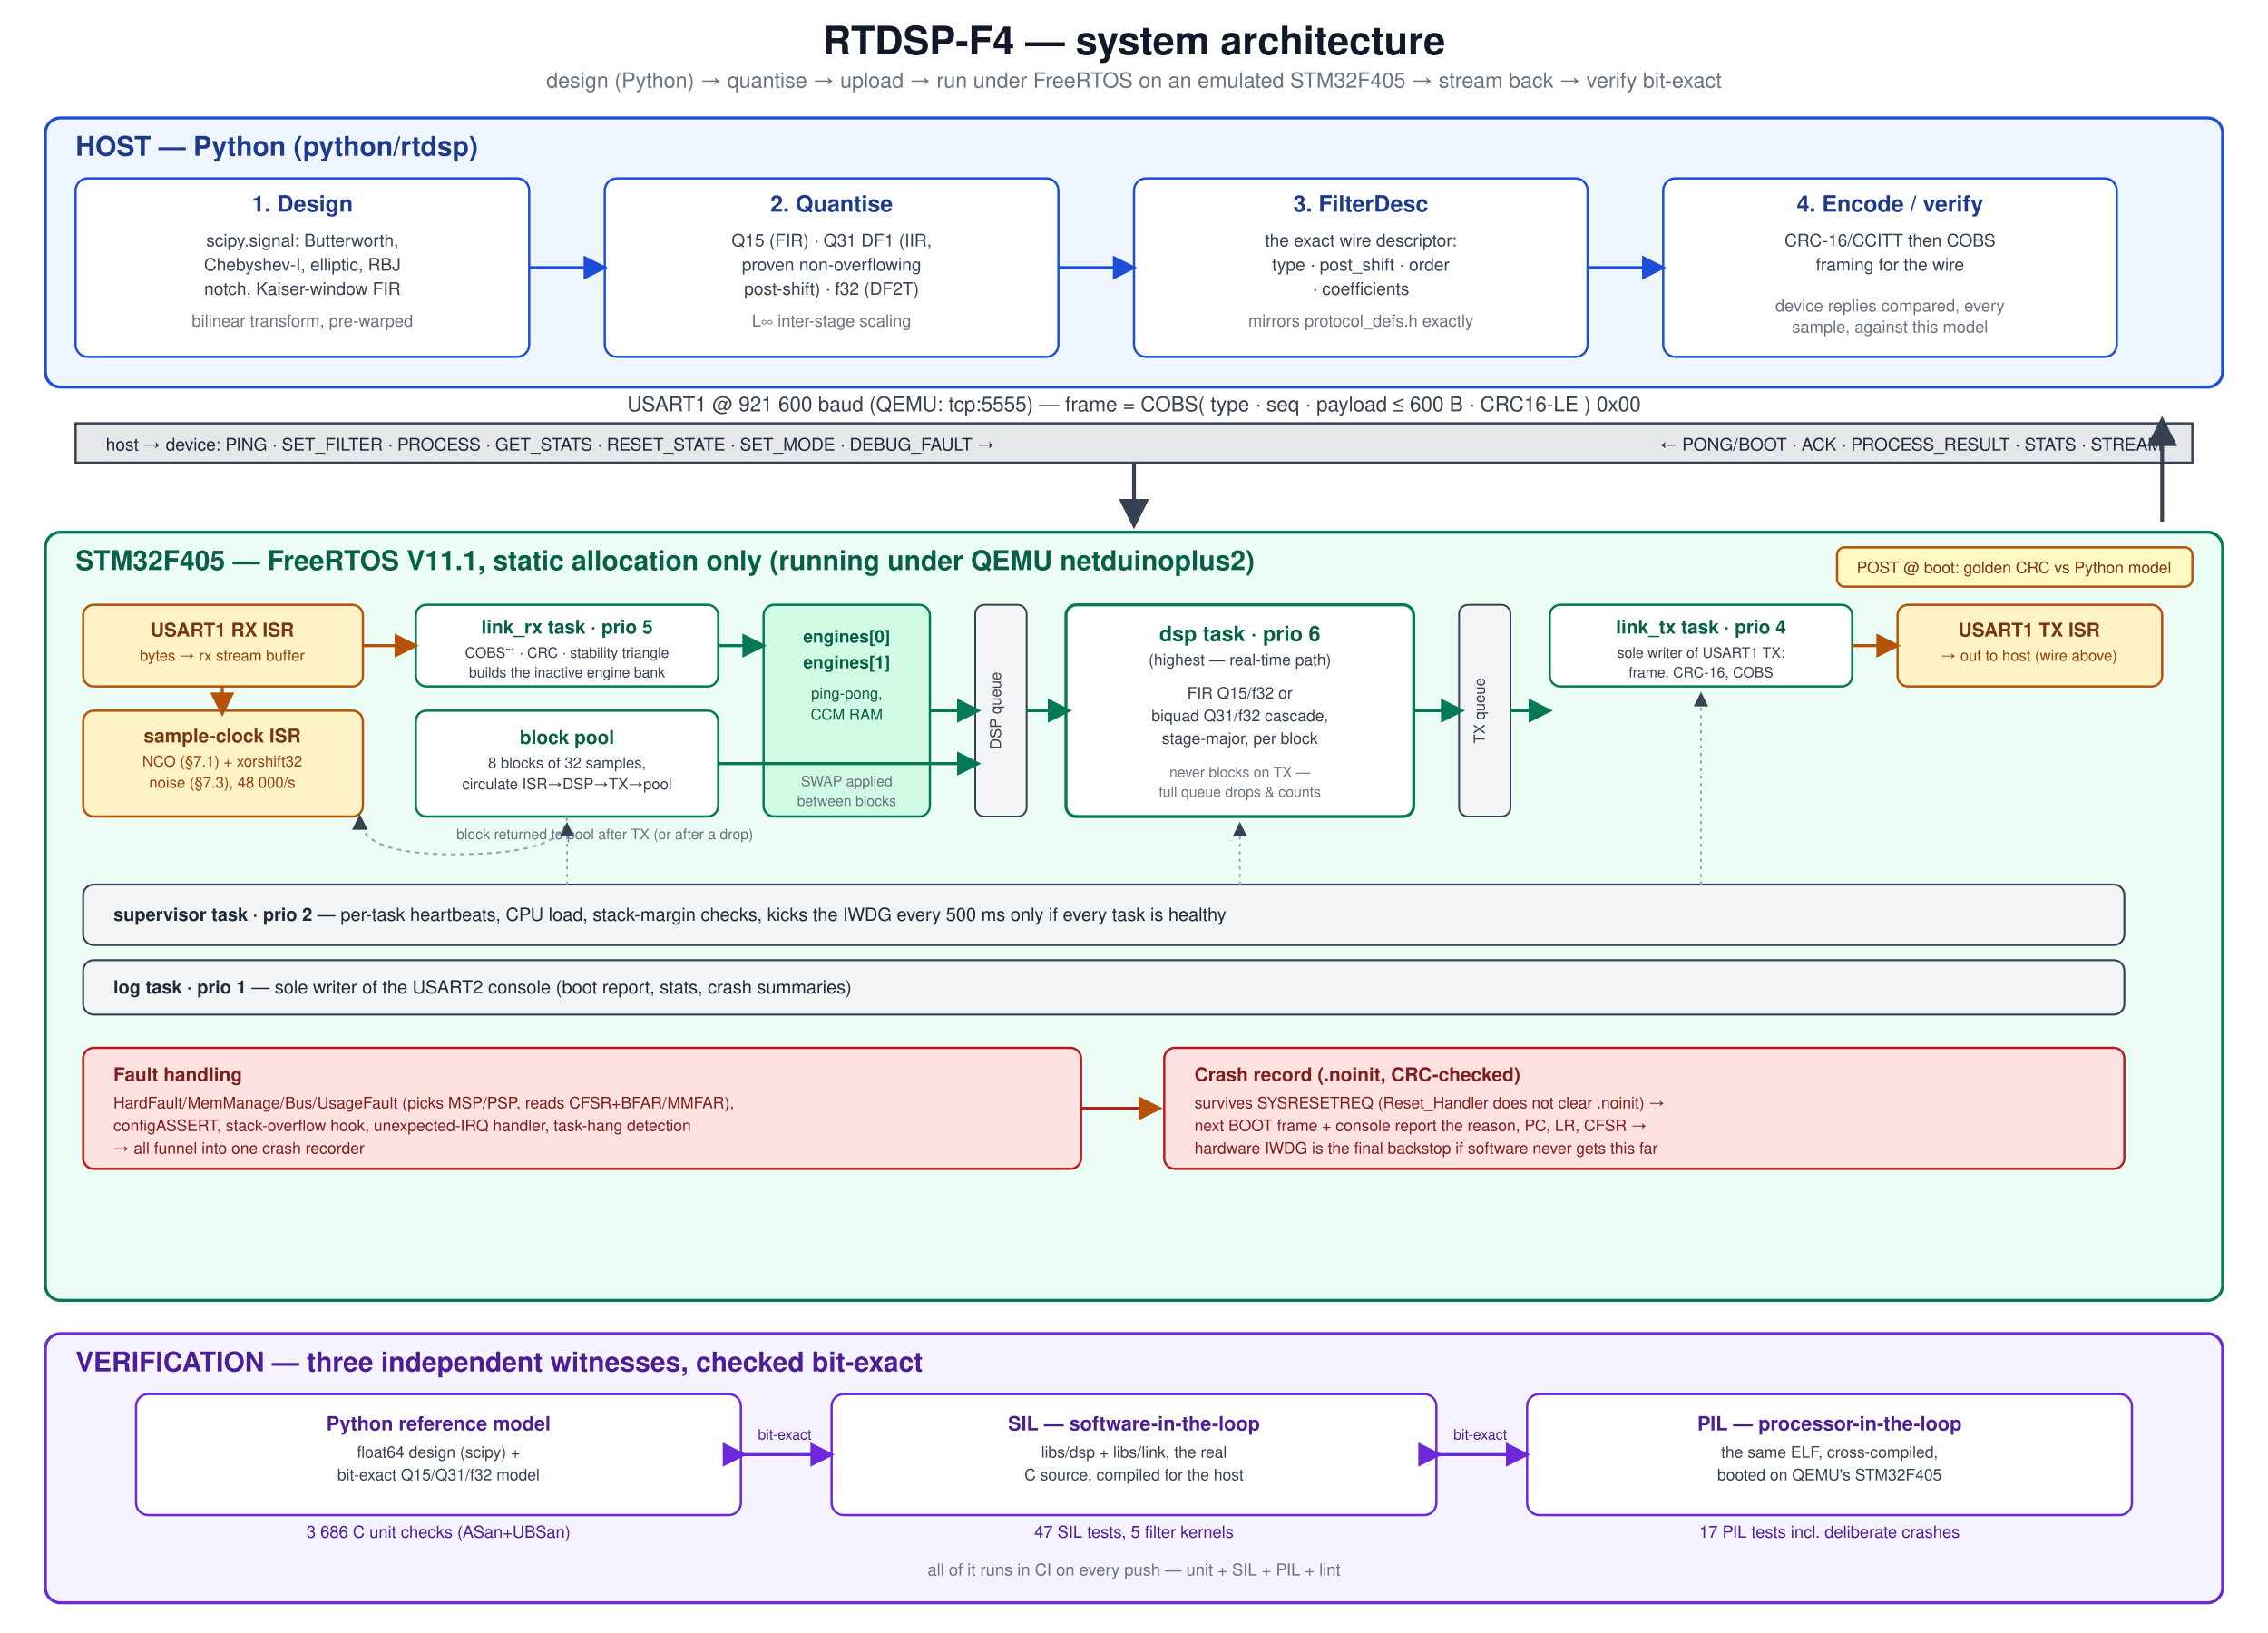
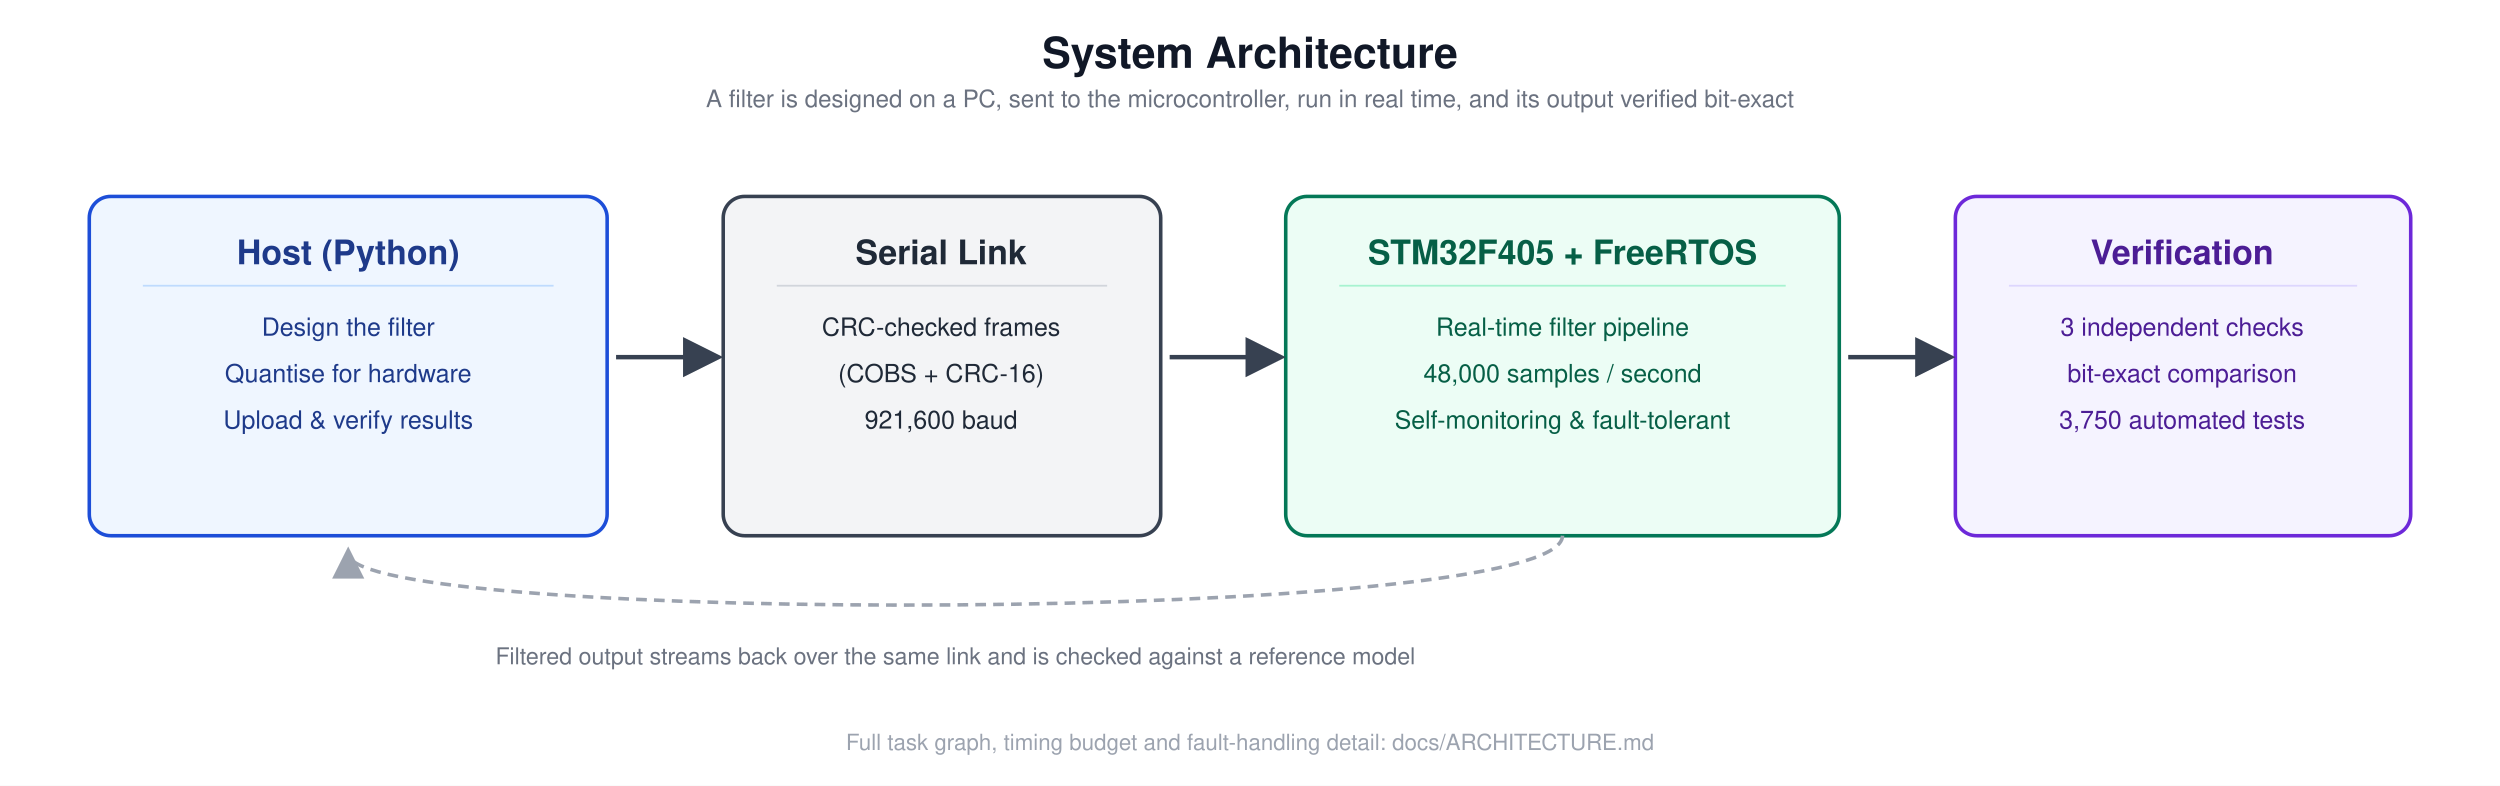
- <svg xmlns="http://www.w3.org/2000/svg" width="1500" height="1080" viewBox="0 0 1500 1080" font-family="Helvetica, Arial, sans-serif">
-   <rect x="0" y="0" width="1500" height="1080" fill="#ffffff" />
-   <text x="750" y="36" text-anchor="middle" font-size="26" font-weight="bold" fill="#111827">RTDSP-F4 — system architecture</text>
-   <text x="750" y="58" text-anchor="middle" font-size="14" fill="#6b7280">design (Python) → quantise → upload → run under FreeRTOS on an emulated STM32F405 → stream back → verify bit-exact</text>
-   <rect x="30" y="78" width="1440" height="178" rx="10" fill="#eff6ff" stroke="#1d4ed8" stroke-width="2" />
-   <text x="50" y="103" font-size="18" font-weight="bold" fill="#1e3a8a">HOST — Python (python/rtdsp)</text>
-   <g>
-     <rect x="50" y="118" width="300" height="118" rx="8" fill="#ffffff" stroke="#1d4ed8" stroke-width="1.5" />
-     <text x="200" y="140" text-anchor="middle" font-size="15" font-weight="bold" fill="#1e3a8a">1. Design</text>
-     <text x="200" y="163" text-anchor="middle" font-size="11.5" fill="#374151">scipy.signal: Butterworth,</text>
-     <text x="200" y="179" text-anchor="middle" font-size="11.5" fill="#374151">Chebyshev-I, elliptic, RBJ</text>
-     <text x="200" y="195" text-anchor="middle" font-size="11.5" fill="#374151">notch, Kaiser-window FIR</text>
-     <text x="200" y="216" text-anchor="middle" font-size="11" fill="#6b7280">bilinear transform, pre-warped</text>
-   </g>
-   <g>
-     <rect x="400" y="118" width="300" height="118" rx="8" fill="#ffffff" stroke="#1d4ed8" stroke-width="1.5" />
-     <text x="550" y="140" text-anchor="middle" font-size="15" font-weight="bold" fill="#1e3a8a">2. Quantise</text>
-     <text x="550" y="163" text-anchor="middle" font-size="11.5" fill="#374151">Q15 (FIR) · Q31 DF1 (IIR,</text>
-     <text x="550" y="179" text-anchor="middle" font-size="11.5" fill="#374151">proven non-overflowing</text>
-     <text x="550" y="195" text-anchor="middle" font-size="11.5" fill="#374151">post-shift) · f32 (DF2T)</text>
-     <text x="550" y="216" text-anchor="middle" font-size="11" fill="#6b7280">L∞ inter-stage scaling</text>
-   </g>
-   <g>
-     <rect x="750" y="118" width="300" height="118" rx="8" fill="#ffffff" stroke="#1d4ed8" stroke-width="1.5" />
-     <text x="900" y="140" text-anchor="middle" font-size="15" font-weight="bold" fill="#1e3a8a">3. FilterDesc</text>
-     <text x="900" y="163" text-anchor="middle" font-size="11.5" fill="#374151">the exact wire descriptor:</text>
-     <text x="900" y="179" text-anchor="middle" font-size="11.5" fill="#374151">type · post_shift · order</text>
-     <text x="900" y="195" text-anchor="middle" font-size="11.5" fill="#374151">· coefficients</text>
-     <text x="900" y="216" text-anchor="middle" font-size="11" fill="#6b7280">mirrors protocol_defs.h exactly</text>
-   </g>
-   <g>
-     <rect x="1100" y="118" width="300" height="118" rx="8" fill="#ffffff" stroke="#1d4ed8" stroke-width="1.5" />
-     <text x="1250" y="140" text-anchor="middle" font-size="15" font-weight="bold" fill="#1e3a8a">4. Encode / verify</text>
-     <text x="1250" y="163" text-anchor="middle" font-size="11.5" fill="#374151">CRC-16/CCITT then COBS</text>
-     <text x="1250" y="179" text-anchor="middle" font-size="11.5" fill="#374151">framing for the wire</text>
-     <text x="1250" y="206" text-anchor="middle" font-size="11" fill="#6b7280">device replies compared, every</text>
-     <text x="1250" y="220" text-anchor="middle" font-size="11" fill="#6b7280">sample, against this model</text>
-   </g>
-   <g stroke="#1d4ed8" stroke-width="2" fill="none" marker-end="url(#arrowBlue)">
-     <path d="M350,177 H398" />
-     <path d="M700,177 H748" />
-     <path d="M1050,177 H1098" />
-   </g>
-   <text x="750" y="272" text-anchor="middle" font-size="13.5" fill="#374151">USART1 @ 921 600 baud (QEMU: tcp:5555) — frame = COBS( type · seq · payload ≤ 600 B · CRC16-LE ) 0x00</text>
-   <rect x="50" y="280" width="1400" height="26" fill="#e5e7eb" stroke="#374151" stroke-width="1.5" />
-   <text x="70" y="298" font-size="11.5" fill="#1f2937">host → device:  PING · SET_FILTER · PROCESS · GET_STATS · RESET_STATE · SET_MODE · DEBUG_FAULT →</text>
-   <text x="1430" y="298" text-anchor="end" font-size="11.5" fill="#1f2937">← PONG/BOOT · ACK · PROCESS_RESULT · STATS · STREAM</text>
-   <g stroke="#374151" stroke-width="2.5" fill="none" marker-end="url(#arrowGray)">
-     <path d="M750,306 V345" />
-   </g>
-   <g stroke="#374151" stroke-width="2.5" fill="none" marker-end="url(#arrowGrayUp)">
-     <path d="M1430,345 V280" />
-   </g>
-   <rect x="30" y="352" width="1440" height="508" rx="10" fill="#ecfdf5" stroke="#047857" stroke-width="2" />
-   <text x="50" y="377" font-size="18" font-weight="bold" fill="#065f46">STM32F405 — FreeRTOS V11.1, static allocation only (running under QEMU netduinoplus2)</text>
-   <rect x="1215" y="362" width="235" height="26" rx="5" fill="#fef9c3" stroke="#b45309" stroke-width="1.5" />
-   <text x="1332" y="379" text-anchor="middle" font-size="10.5" fill="#78350f">POST @ boot: golden CRC vs Python model</text>
-   <rect x="55" y="400" width="185" height="54" rx="7" fill="#fef3c7" stroke="#b45309" stroke-width="1.5" />
-   <text x="147" y="421" text-anchor="middle" font-size="12.5" font-weight="bold" fill="#78350f">USART1 RX ISR</text>
-   <text x="147" y="437" text-anchor="middle" font-size="10" fill="#92400e">bytes → rx stream buffer</text>
-   <rect x="55" y="470" width="185" height="70" rx="7" fill="#fef3c7" stroke="#b45309" stroke-width="1.5" />
-   <text x="147" y="491" text-anchor="middle" font-size="12.5" font-weight="bold" fill="#78350f">sample-clock ISR</text>
-   <text x="147" y="507" text-anchor="middle" font-size="10" fill="#92400e">NCO (§7.1) + xorshift32</text>
-   <text x="147" y="521" text-anchor="middle" font-size="10" fill="#92400e">noise (§7.3), 48 000/s</text>
-   <rect x="275" y="400" width="200" height="54" rx="7" fill="#ffffff" stroke="#047857" stroke-width="1.5" />
-   <text x="375" y="419" text-anchor="middle" font-size="12.5" font-weight="bold" fill="#065f46">link_rx task · prio 5</text>
-   <text x="375" y="435" text-anchor="middle" font-size="9.5" fill="#374151">COBS⁻¹ · CRC · stability triangle</text>
-   <text x="375" y="448" text-anchor="middle" font-size="9.5" fill="#374151">builds the inactive engine bank</text>
-   <rect x="275" y="470" width="200" height="70" rx="7" fill="#ffffff" stroke="#047857" stroke-width="1.5" />
-   <text x="375" y="492" text-anchor="middle" font-size="12.5" font-weight="bold" fill="#065f46">block pool</text>
-   <text x="375" y="508" text-anchor="middle" font-size="10" fill="#374151">8 blocks of 32 samples,</text>
-   <text x="375" y="522" text-anchor="middle" font-size="10" fill="#374151">circulate ISR→DSP→TX→pool</text>
-   <rect x="505" y="400" width="110" height="140" rx="7" fill="#d1fae5" stroke="#047857" stroke-width="1.5" />
-   <text x="560" y="425" text-anchor="middle" font-size="11.5" font-weight="bold" fill="#065f46">engines[0]</text>
-   <text x="560" y="442" text-anchor="middle" font-size="11.5" font-weight="bold" fill="#065f46">engines[1]</text>
-   <text x="560" y="462" text-anchor="middle" font-size="10" fill="#065f46">ping-pong,</text>
-   <text x="560" y="476" text-anchor="middle" font-size="10" fill="#065f46">CCM RAM</text>
-   <text x="560" y="520" text-anchor="middle" font-size="9.5" fill="#6b7280">SWAP applied</text>
-   <text x="560" y="533" text-anchor="middle" font-size="9.5" fill="#6b7280">between blocks</text>
-   <rect x="645" y="400" width="34" height="140" rx="6" fill="#f3f4f6" stroke="#374151" stroke-width="1.2" />
-   <text x="662" y="470" text-anchor="middle" font-size="10" fill="#374151" transform="rotate(-90 662 470)">DSP queue</text>
-   <rect x="705" y="400" width="230" height="140" rx="7" fill="#ffffff" stroke="#047857" stroke-width="2" />
-   <text x="820" y="424" text-anchor="middle" font-size="14" font-weight="bold" fill="#065f46">dsp task · prio 6</text>
-   <text x="820" y="440" text-anchor="middle" font-size="10.5" fill="#374151">(highest — real-time path)</text>
-   <text x="820" y="462" text-anchor="middle" font-size="10.5" fill="#374151">FIR Q15/f32 or</text>
-   <text x="820" y="477" text-anchor="middle" font-size="10.5" fill="#374151">biquad Q31/f32 cascade,</text>
-   <text x="820" y="492" text-anchor="middle" font-size="10.5" fill="#374151">stage-major, per block</text>
-   <text x="820" y="514" text-anchor="middle" font-size="9.5" fill="#6b7280">never blocks on TX —</text>
-   <text x="820" y="527" text-anchor="middle" font-size="9.5" fill="#6b7280">full queue drops &amp; counts</text>
-   <rect x="965" y="400" width="34" height="140" rx="6" fill="#f3f4f6" stroke="#374151" stroke-width="1.2" />
-   <text x="982" y="470" text-anchor="middle" font-size="10" fill="#374151" transform="rotate(-90 982 470)">TX queue</text>
-   <rect x="1025" y="400" width="200" height="54" rx="7" fill="#ffffff" stroke="#047857" stroke-width="1.5" />
-   <text x="1125" y="419" text-anchor="middle" font-size="12.5" font-weight="bold" fill="#065f46">link_tx task · prio 4</text>
-   <text x="1125" y="435" text-anchor="middle" font-size="9.5" fill="#374151">sole writer of USART1 TX:</text>
-   <text x="1125" y="448" text-anchor="middle" font-size="9.5" fill="#374151">frame, CRC-16, COBS</text>
-   <rect x="1255" y="400" width="175" height="54" rx="7" fill="#fef3c7" stroke="#b45309" stroke-width="1.5" />
-   <text x="1342" y="421" text-anchor="middle" font-size="12.5" font-weight="bold" fill="#78350f">USART1 TX ISR</text>
-   <text x="1342" y="437" text-anchor="middle" font-size="10" fill="#92400e">→ out to host (wire above)</text>
+ <svg xmlns="http://www.w3.org/2000/svg" width="1400" height="440" viewBox="0 0 1400 440" font-family="Helvetica, Arial, sans-serif">
+   <rect x="0" y="0" width="1400" height="440" fill="#ffffff" />
+   <text x="700" y="38" text-anchor="middle" font-size="24" font-weight="bold" fill="#111827">System Architecture</text>
+   <text x="700" y="60" text-anchor="middle" font-size="13.5" fill="#6b7280">A filter is designed on a PC, sent to the microcontroller, run in real time, and its output verified bit-exact</text>
  <defs>
-     <marker id="arrowBlue" markerWidth="8" markerHeight="8" refX="6" refY="4" orient="auto">
-       <path d="M0,0 L8,4 L0,8 Z" fill="#1d4ed8" />
+     <marker id="arrow" markerWidth="9" markerHeight="9" refX="7" refY="4.5" orient="auto">
+       <path d="M0,0 L9,4.5 L0,9 Z" fill="#374151" />
    </marker>
-     <marker id="arrowGray" markerWidth="8" markerHeight="8" refX="6" refY="4" orient="auto">
-       <path d="M0,0 L8,4 L0,8 Z" fill="#374151" />
-     </marker>
-     <marker id="arrowGrayUp" markerWidth="8" markerHeight="8" refX="6" refY="4" orient="auto">
-       <path d="M0,0 L8,4 L0,8 Z" fill="#374151" />
-     </marker>
-     <marker id="arrowGreen" markerWidth="8" markerHeight="8" refX="6" refY="4" orient="auto">
-       <path d="M0,0 L8,4 L0,8 Z" fill="#047857" />
-     </marker>
-     <marker id="arrowAmber" markerWidth="8" markerHeight="8" refX="6" refY="4" orient="auto">
-       <path d="M0,0 L8,4 L0,8 Z" fill="#b45309" />
-     </marker>
-     <marker id="arrowPurple" markerWidth="8" markerHeight="8" refX="6" refY="4" orient="auto">
-       <path d="M0,0 L8,4 L0,8 Z" fill="#6d28d9" />
+     <marker id="arrowReturn" markerWidth="9" markerHeight="9" refX="7" refY="4.5" orient="auto">
+       <path d="M0,0 L9,4.5 L0,9 Z" fill="#9ca3af" />
    </marker>
  </defs>
-   <g stroke="#b45309" stroke-width="2" fill="none" marker-end="url(#arrowAmber)">
-     <path d="M147,454 V470" />
-     <path d="M240,427 H273" />
+   <rect x="50" y="110" width="290" height="190" rx="12" fill="#eff6ff" stroke="#1d4ed8" stroke-width="2" />
+   <text x="195" y="148" text-anchor="middle" font-size="19" font-weight="bold" fill="#1e3a8a">Host (Python)</text>
+   <line x1="80" y1="160" x2="310" y2="160" stroke="#bfdbfe" stroke-width="1" />
+   <text x="195" y="188" text-anchor="middle" font-size="14" fill="#1e3a8a">Design the filter</text>
+   <text x="195" y="214" text-anchor="middle" font-size="14" fill="#1e3a8a">Quantise for hardware</text>
+   <text x="195" y="240" text-anchor="middle" font-size="14" fill="#1e3a8a">Upload &amp; verify results</text>
+   <rect x="405" y="110" width="245" height="190" rx="12" fill="#f3f4f6" stroke="#374151" stroke-width="2" />
+   <text x="527" y="148" text-anchor="middle" font-size="19" font-weight="bold" fill="#1f2937">Serial Link</text>
+   <line x1="435" y1="160" x2="620" y2="160" stroke="#d1d5db" stroke-width="1" />
+   <text x="527" y="188" text-anchor="middle" font-size="14" fill="#1f2937">CRC-checked frames</text>
+   <text x="527" y="214" text-anchor="middle" font-size="14" fill="#1f2937">(COBS + CRC-16)</text>
+   <text x="527" y="240" text-anchor="middle" font-size="14" fill="#1f2937">921,600 baud</text>
+   <rect x="720" y="110" width="310" height="190" rx="12" fill="#ecfdf5" stroke="#047857" stroke-width="2" />
+   <text x="875" y="148" text-anchor="middle" font-size="19" font-weight="bold" fill="#065f46">STM32F405 + FreeRTOS</text>
+   <line x1="750" y1="160" x2="1000" y2="160" stroke="#a7f3d0" stroke-width="1" />
+   <text x="875" y="188" text-anchor="middle" font-size="14" fill="#065f46">Real-time filter pipeline</text>
+   <text x="875" y="214" text-anchor="middle" font-size="14" fill="#065f46">48,000 samples / second</text>
+   <text x="875" y="240" text-anchor="middle" font-size="14" fill="#065f46">Self-monitoring &amp; fault-tolerant</text>
+   <rect x="1095" y="110" width="255" height="190" rx="12" fill="#f5f3ff" stroke="#6d28d9" stroke-width="2" />
+   <text x="1222" y="148" text-anchor="middle" font-size="19" font-weight="bold" fill="#4c1d95">Verification</text>
+   <line x1="1125" y1="160" x2="1320" y2="160" stroke="#ddd6fe" stroke-width="1" />
+   <text x="1222" y="188" text-anchor="middle" font-size="14" fill="#4c1d95">3 independent checks</text>
+   <text x="1222" y="214" text-anchor="middle" font-size="14" fill="#4c1d95">bit-exact comparison</text>
+   <text x="1222" y="240" text-anchor="middle" font-size="14" fill="#4c1d95">3,750 automated tests</text>
+   <g stroke="#374151" stroke-width="2.5" fill="none" marker-end="url(#arrow)">
+     <path d="M345,200 H400" />
+     <path d="M655,200 H715" />
+     <path d="M1035,200 H1090" />
  </g>
-   <g stroke="#047857" stroke-width="2" fill="none" marker-end="url(#arrowGreen)">
-     <path d="M475,427 H503" />
-     <path d="M475,505 H645" />
-     <path d="M615,470 H645" />
-     <path d="M679,470 H705" />
-     <path d="M935,470 H965" />
-     <path d="M999,470 H1023" />
-   </g>
-   <g stroke="#b45309" stroke-width="2" fill="none" marker-end="url(#arrowAmber)">
-     <path d="M1225,427 H1253" />
-   </g>
-   <text x="400" y="555" text-anchor="middle" font-size="9.5" fill="#6b7280">block returned to pool after TX (or after a drop)</text>
-   <path d="M375,540 Q375,565 300,565 Q238,565 238,541" stroke="#9ca3af" stroke-width="1.3" fill="none" stroke-dasharray="3,3" marker-end="url(#arrowGray)" />
-   <rect x="55" y="585" width="1350" height="40" rx="7" fill="#f3f4f6" stroke="#374151" stroke-width="1.3" />
-   <text x="75" y="609" font-size="12" fill="#1f2937">
-     <tspan font-weight="bold">supervisor task · prio 2</tspan> — per-task heartbeats, CPU load, stack-margin checks, kicks the IWDG every 500 ms only if every task is healthy</text>
-   <g stroke="#9ca3af" stroke-width="1.2" fill="none" stroke-dasharray="2,3" marker-end="url(#arrowGray)">
-     <path d="M375,585 V546" />
-     <path d="M820,585 V546" />
-     <path d="M1125,585 V460" />
-   </g>
-   <rect x="55" y="635" width="1350" height="36" rx="7" fill="#f3f4f6" stroke="#374151" stroke-width="1.3" />
-   <text x="75" y="657" font-size="12" fill="#1f2937">
-     <tspan font-weight="bold">log task · prio 1</tspan> — sole writer of the USART2 console (boot report, stats, crash summaries)</text>
-   <rect x="55" y="693" width="660" height="80" rx="7" fill="#fee2e2" stroke="#b91c1c" stroke-width="1.5" />
-   <text x="75" y="715" font-size="12.5" font-weight="bold" fill="#7f1d1d">Fault handling</text>
-   <text x="75" y="733" font-size="10.5" fill="#7f1d1d">HardFault/MemManage/Bus/UsageFault (picks MSP/PSP, reads CFSR+BFAR/MMFAR),</text>
-   <text x="75" y="748" font-size="10.5" fill="#7f1d1d">configASSERT, stack-overflow hook, unexpected-IRQ handler, task-hang detection</text>
-   <text x="75" y="763" font-size="10.5" fill="#7f1d1d">→ all funnel into one crash recorder</text>
-   <g stroke="#b91c1c" stroke-width="2" fill="none" marker-end="url(#arrowAmber)">
-     <path d="M715,733 H765" />
-   </g>
-   <rect x="770" y="693" width="635" height="80" rx="7" fill="#fee2e2" stroke="#b91c1c" stroke-width="1.5" />
-   <text x="790" y="715" font-size="12.5" font-weight="bold" fill="#7f1d1d">Crash record (.noinit, CRC-checked)</text>
-   <text x="790" y="733" font-size="10.5" fill="#7f1d1d">survives SYSRESETREQ (Reset_Handler does not clear .noinit) →</text>
-   <text x="790" y="748" font-size="10.5" fill="#7f1d1d">next BOOT frame + console report the reason, PC, LR, CFSR →</text>
-   <text x="790" y="763" font-size="10.5" fill="#7f1d1d">hardware IWDG is the final backstop if software never gets this far</text>
-   <rect x="30" y="882" width="1440" height="178" rx="10" fill="#f5f3ff" stroke="#6d28d9" stroke-width="2" />
-   <text x="50" y="907" font-size="18" font-weight="bold" fill="#4c1d95">VERIFICATION — three independent witnesses, checked bit-exact</text>
-   <rect x="90" y="922" width="400" height="80" rx="8" fill="#ffffff" stroke="#6d28d9" stroke-width="1.5" />
-   <text x="290" y="946" text-anchor="middle" font-size="13" font-weight="bold" fill="#4c1d95">Python reference model</text>
-   <text x="290" y="964" text-anchor="middle" font-size="10.5" fill="#374151">float64 design (scipy) +</text>
-   <text x="290" y="979" text-anchor="middle" font-size="10.5" fill="#374151">bit-exact Q15/Q31/f32 model</text>
-   <rect x="550" y="922" width="400" height="80" rx="8" fill="#ffffff" stroke="#6d28d9" stroke-width="1.5" />
-   <text x="750" y="946" text-anchor="middle" font-size="13" font-weight="bold" fill="#4c1d95">SIL — software-in-the-loop</text>
-   <text x="750" y="964" text-anchor="middle" font-size="10.5" fill="#374151">libs/dsp + libs/link, the real</text>
-   <text x="750" y="979" text-anchor="middle" font-size="10.5" fill="#374151">C source, compiled for the host</text>
-   <rect x="1010" y="922" width="400" height="80" rx="8" fill="#ffffff" stroke="#6d28d9" stroke-width="1.5" />
-   <text x="1210" y="946" text-anchor="middle" font-size="13" font-weight="bold" fill="#4c1d95">PIL — processor-in-the-loop</text>
-   <text x="1210" y="964" text-anchor="middle" font-size="10.5" fill="#374151">the same ELF, cross-compiled,</text>
-   <text x="1210" y="979" text-anchor="middle" font-size="10.5" fill="#374151">booted on QEMU's STM32F405</text>
-   <g stroke="#6d28d9" stroke-width="2" fill="none" marker-end="url(#arrowPurple)" marker-start="url(#arrowPurple)">
-     <path d="M490,962 H548" />
-     <path d="M950,962 H1008" />
-   </g>
-   <text x="519" y="952" text-anchor="middle" font-size="9.5" fill="#4c1d95">bit-exact</text>
-   <text x="979" y="952" text-anchor="middle" font-size="9.5" fill="#4c1d95">bit-exact</text>
-   <text x="290" y="1017" text-anchor="middle" font-size="11" fill="#4c1d95">3 686 C unit checks (ASan+UBSan)</text>
-   <text x="750" y="1017" text-anchor="middle" font-size="11" fill="#4c1d95">47 SIL tests, 5 filter kernels</text>
-   <text x="1210" y="1017" text-anchor="middle" font-size="11" fill="#4c1d95">17 PIL tests incl. deliberate crashes</text>
-   <text x="750" y="1042" text-anchor="middle" font-size="11" fill="#6b7280">all of it runs in CI on every push — unit + SIL + PIL + lint</text>
+   <path d="M875,300 C875,350 195,350 195,310" stroke="#9ca3af" stroke-width="2" fill="none" stroke-dasharray="6,4" marker-end="url(#arrowReturn)" />
+   <text x="535" y="372" text-anchor="middle" font-size="13" fill="#6b7280">Filtered output streams back over the same link and is checked against a reference model</text>
+   <text x="700" y="420" text-anchor="middle" font-size="12.5" fill="#9ca3af">Full task graph, timing budget and fault-handling detail: docs/ARCHITECTURE.md</text>
</svg>
